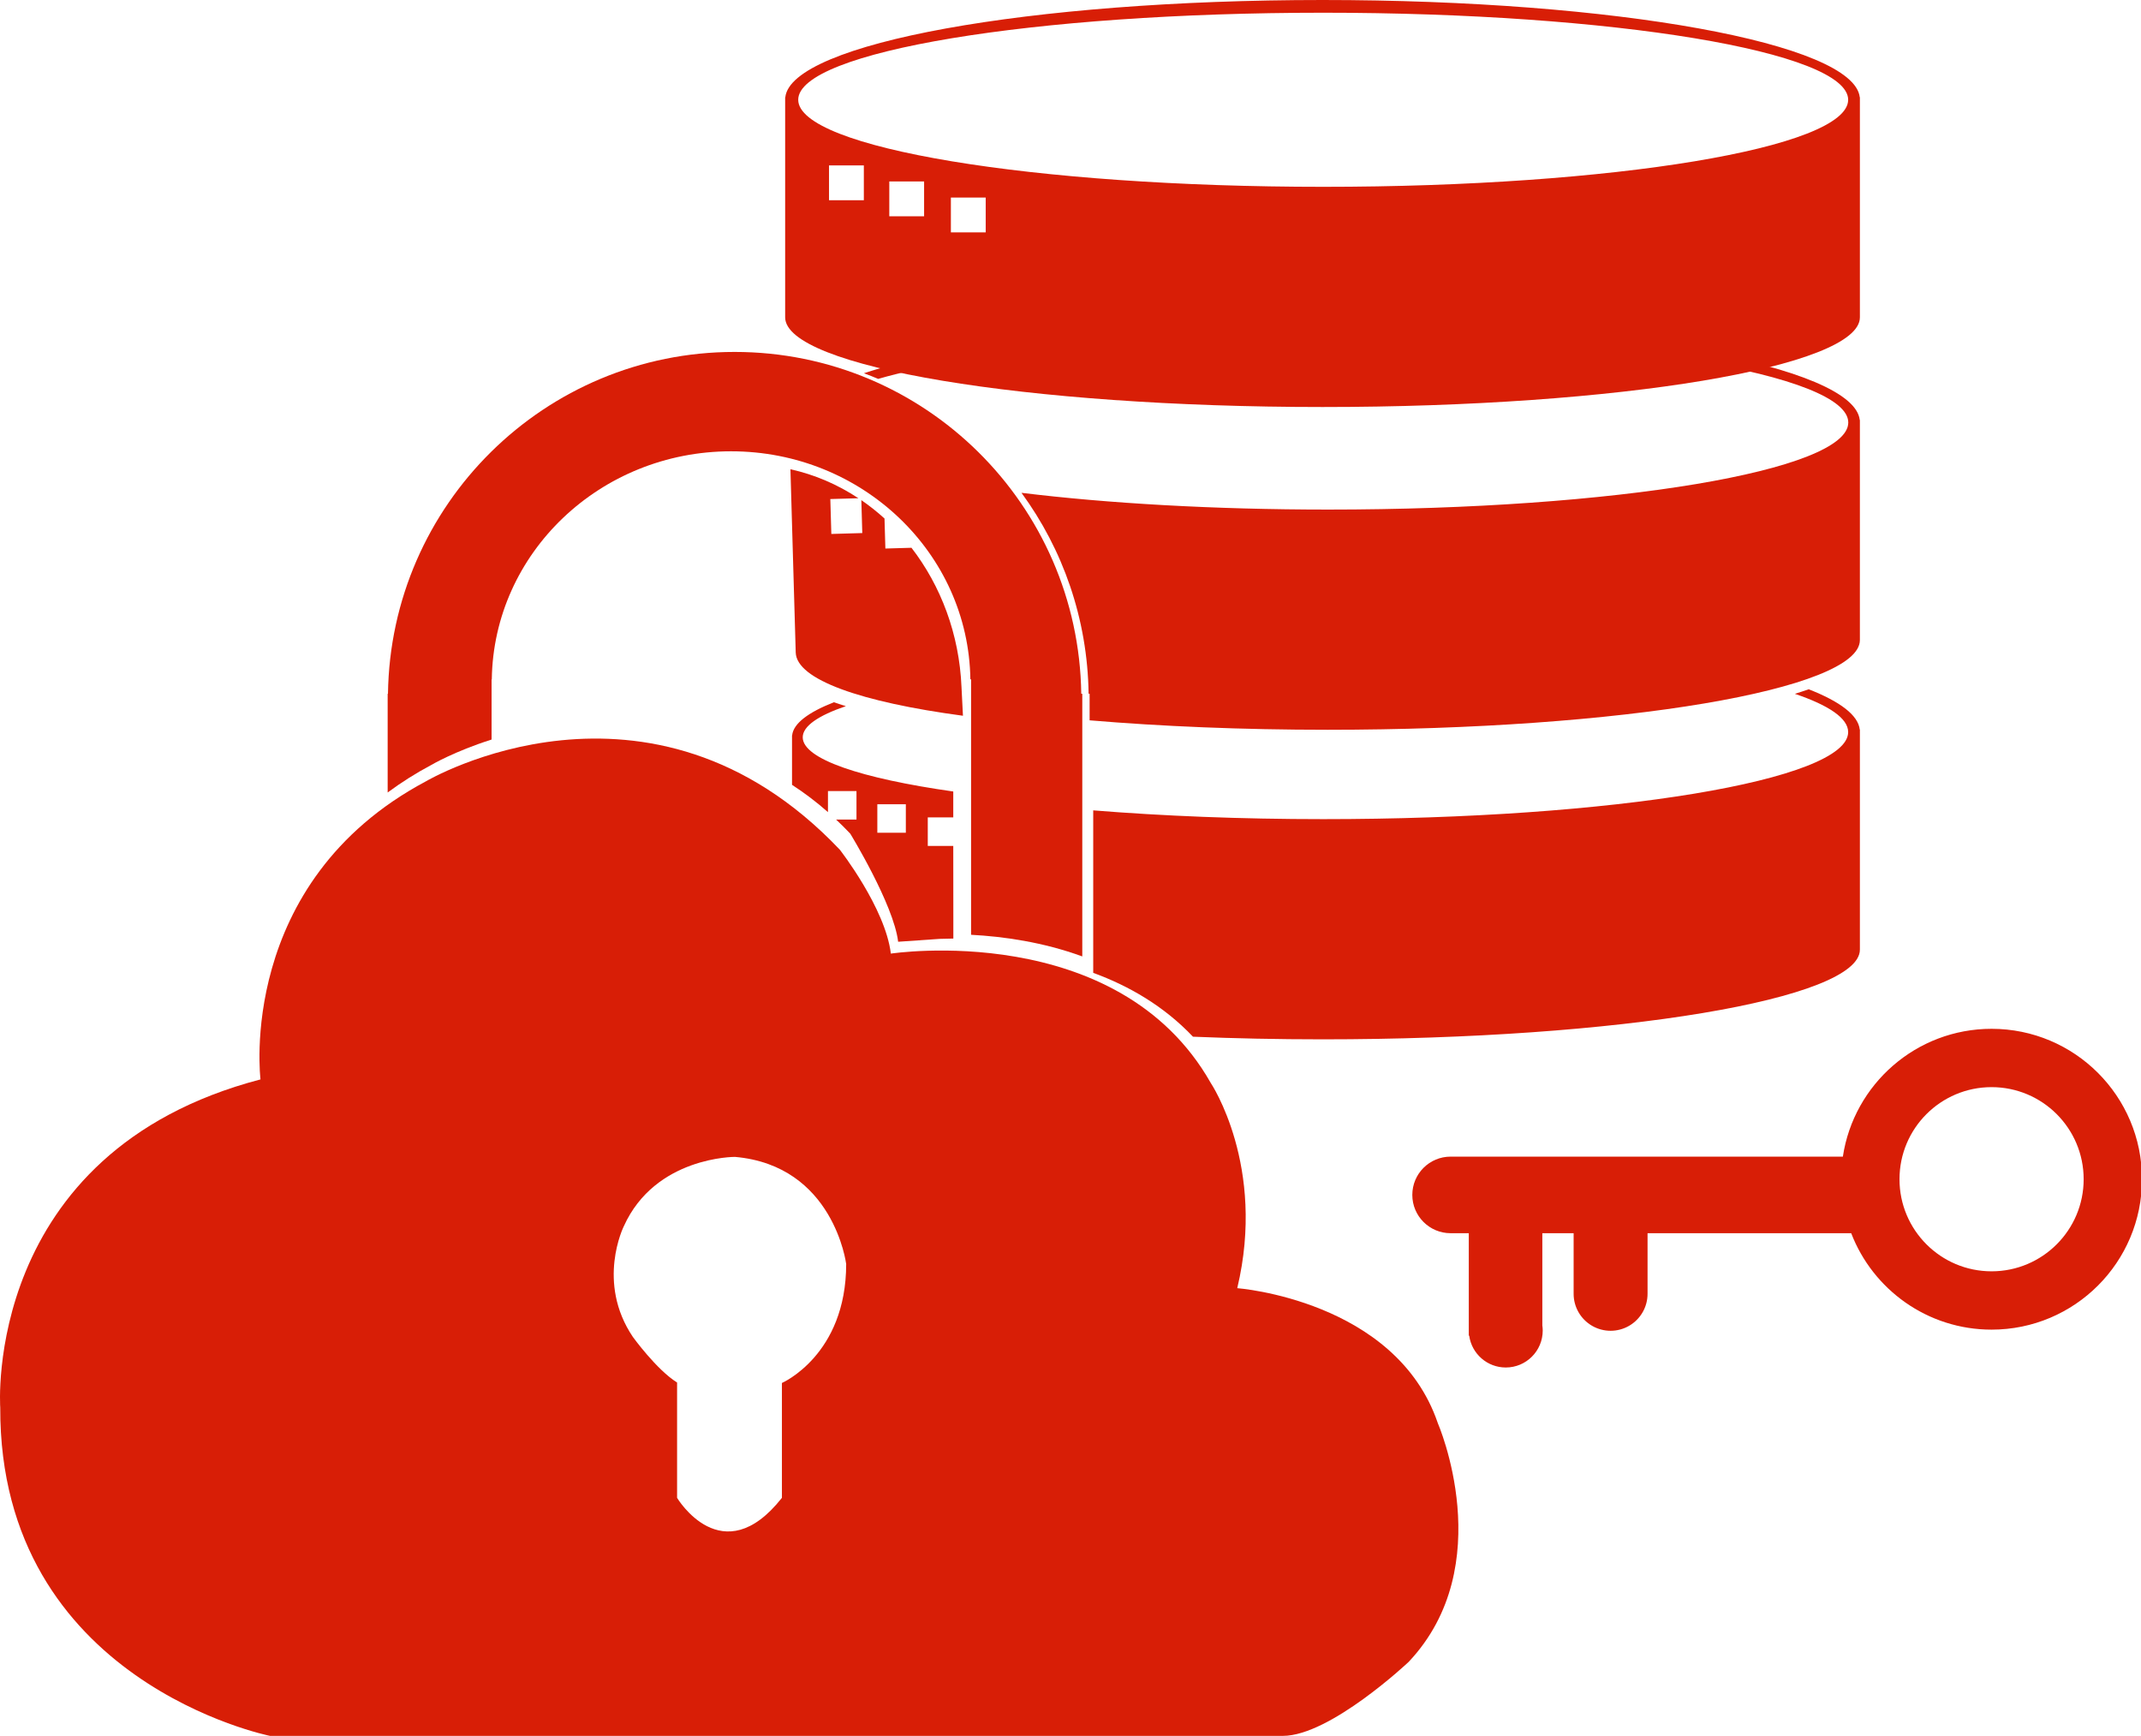
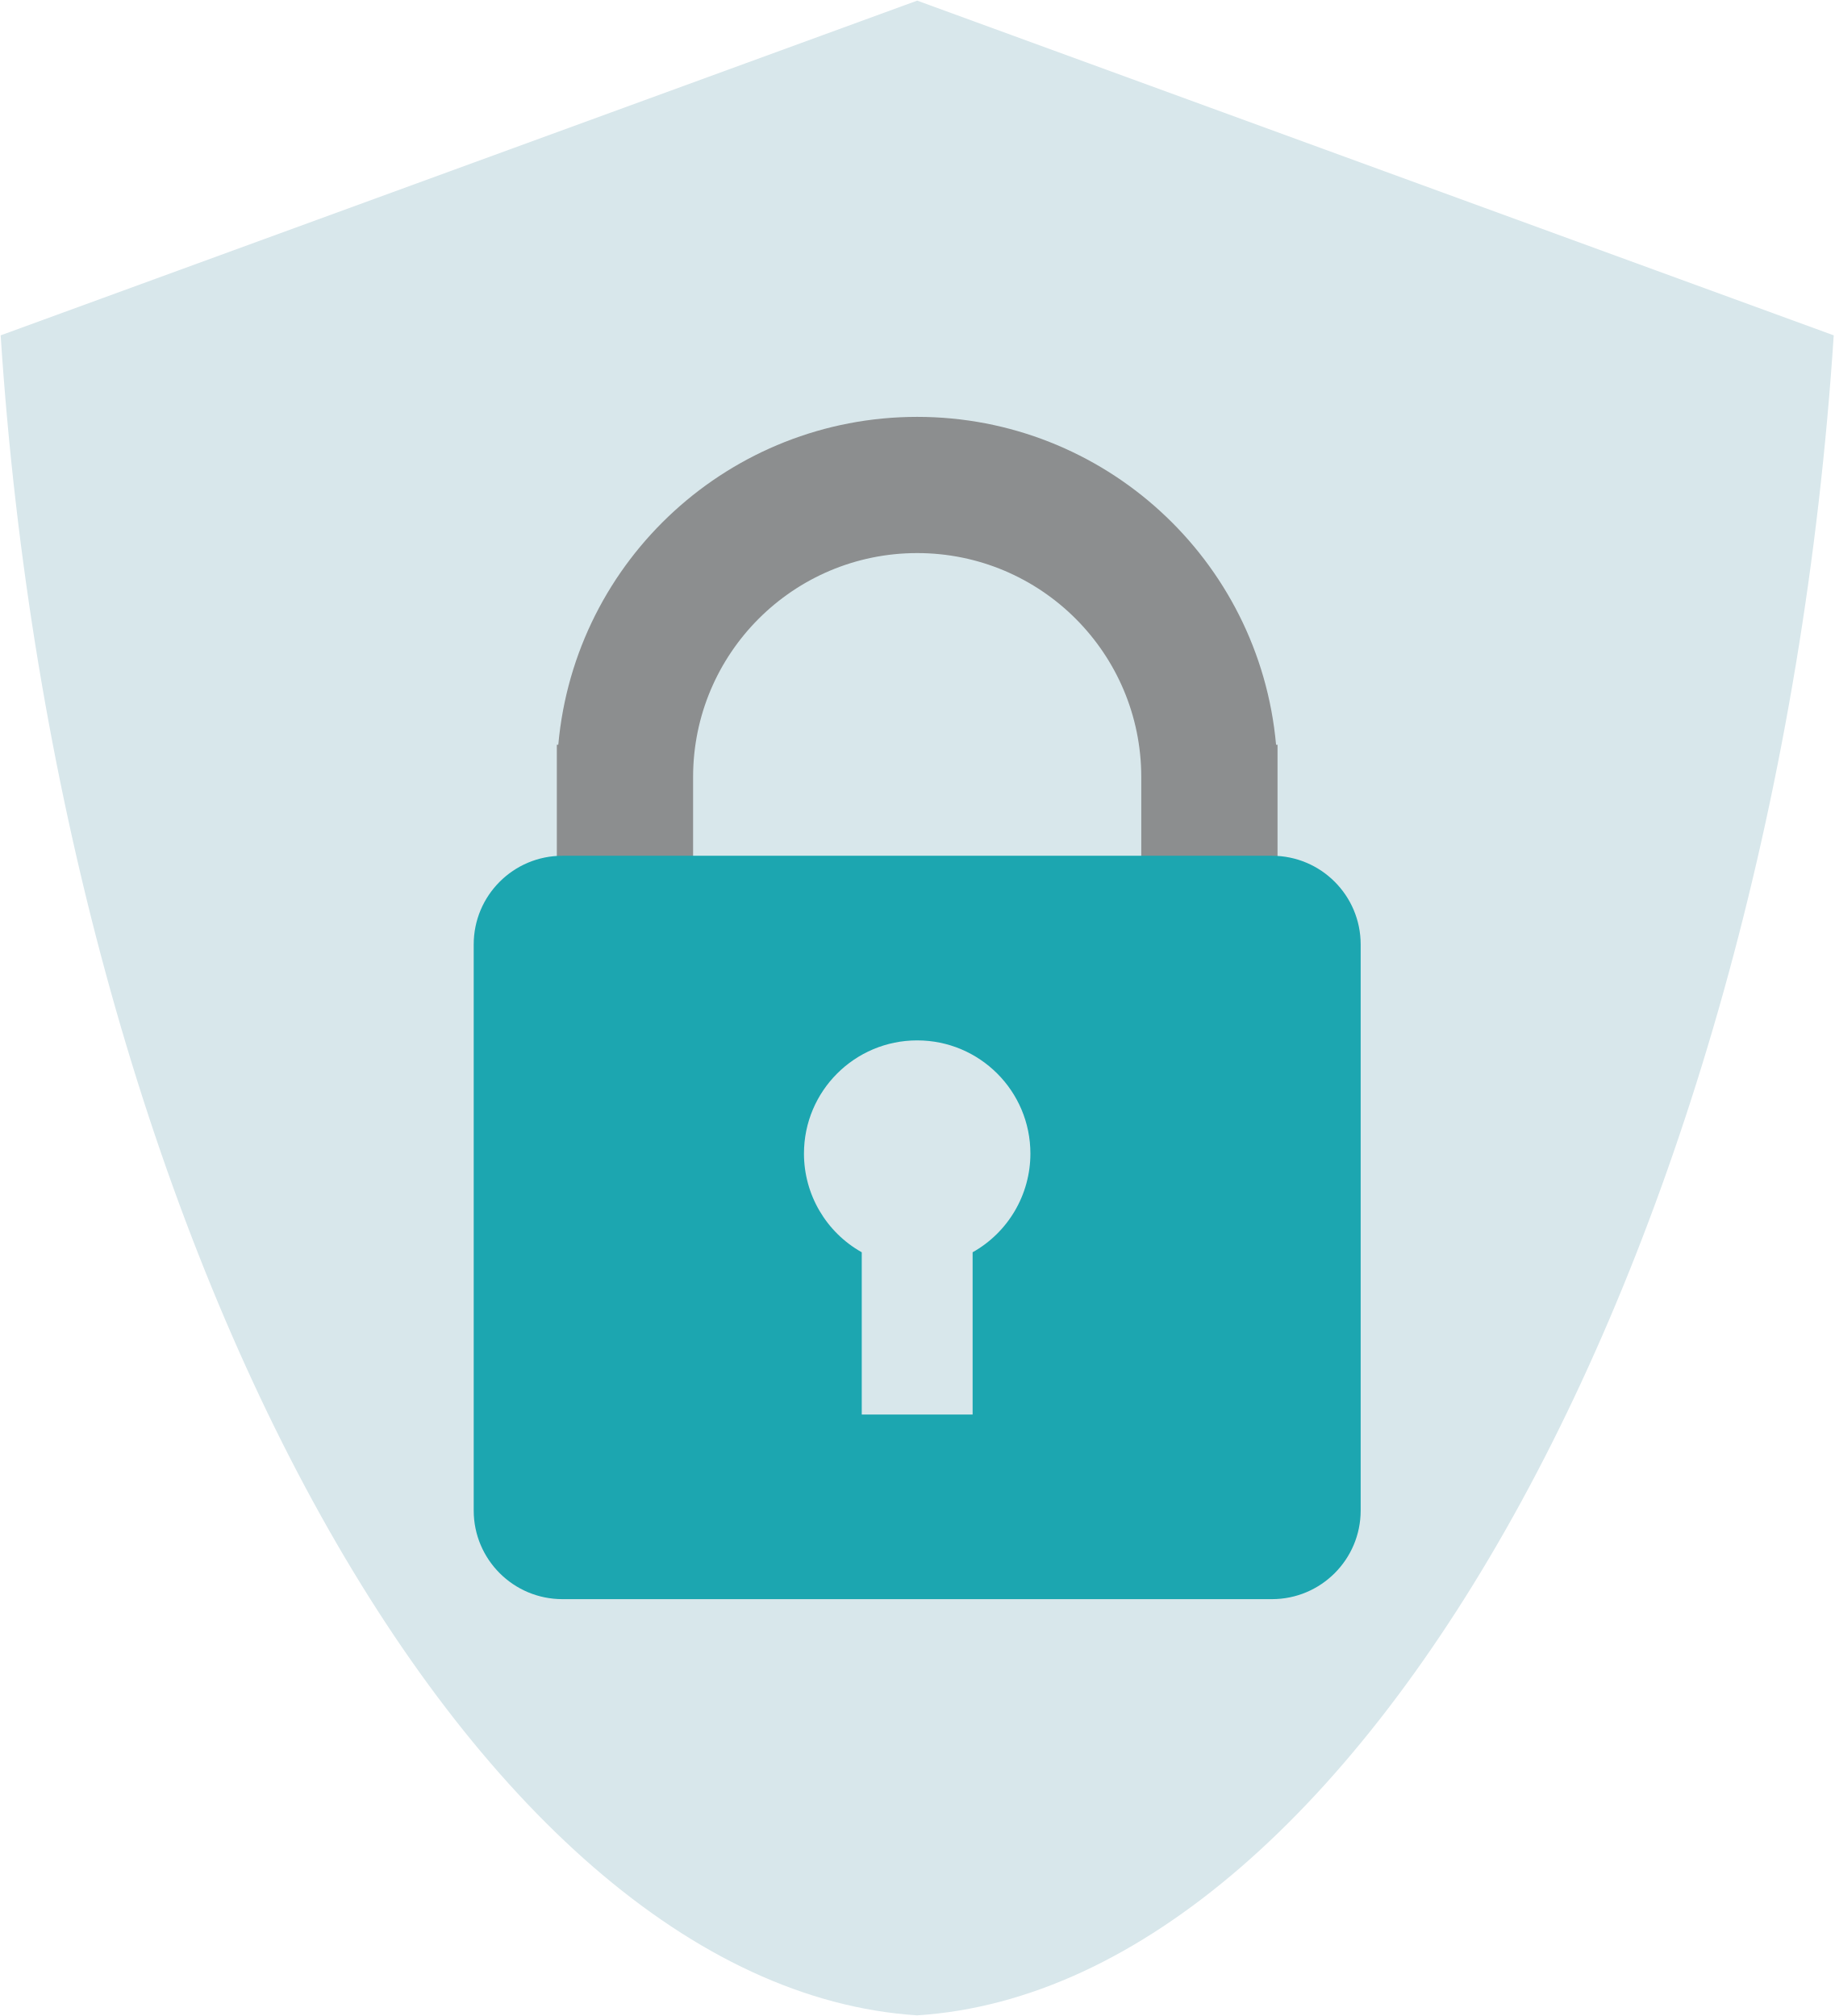
- <svg xmlns="http://www.w3.org/2000/svg" t="1644132882967" class="icon" viewBox="0 0 1263 1024" version="1.1" p-id="6877" width="493.359" height="400">
-   <defs>
-     <style type="text/css" />
-   </defs>
-   <path d="M1174.854 606.88c-44.471 0-81.298 32.72-87.728 75.397h-231.404a22.585 22.585 0 1 0 0 45.171h10.738v60.435h0.232a21.788 21.788 0 0 0 21.572 18.785 21.805 21.805 0 0 0 21.805-21.805c0-1.026-0.094-2.029-0.232-3.02v-54.399h18.465v35.614a21.805 21.805 0 1 0 43.609 0V727.444h120.132c12.799 33.272 45.042 56.889 82.817 56.889 49.004 0 88.728-39.728 88.728-88.728-0.006-49.001-39.734-88.725-88.735-88.725z m0 143.05c-30 0-54.321-24.321-54.321-54.321 0-30 24.321-54.321 54.321-54.321s54.321 24.321 54.321 54.321c0 30-24.321 54.321-54.321 54.321zM619.118 566.394l-0.152-0.032 0.152 0.032zM1097.093 430.407c-0.891-8.511-11.609-16.574-30.126-23.821-2.575 0.91-5.288 1.81-8.16 2.688 20.127 6.811 31.445 14.471 31.445 22.573 0 28.361-138.652 51.353-309.681 51.353-48.662 0-94.697-1.865-135.667-5.179v95.843l-0.016-0.003c20.911 7.644 41.618 19.494 58.867 37.676 24.476 1.01 50.069 1.552 76.419 1.552 175.072 0 316.999-23.682 316.999-52.911v-129.879l-0.081 0.11zM610.726 564.71l-0.184-0.032 0.184 0.032zM488.426 479.066v-12.441h16.823v16.833h-12.015a209.599 209.599 0 0 1 8.328 8.286s25.622 41.76 28.264 63.781l24.563-1.697 7.998-0.184v-12.848l-0.045-41.806h-15.039v-16.82h15.039v-15.274c-54.35-7.715-88.803-19.169-88.803-31.965 0-6.592 9.154-12.832 25.451-18.385a175.201 175.201 0 0 1-7.024-2.304c-15.171 5.937-23.944 12.545-24.67 19.514l-0.071-0.1v29.303a179.438 179.438 0 0 1 21.201 16.107z m29.122-4.662h16.816v16.816h-16.816v-16.816zM577.79 417.595v-16.884h-0.413" fill="#d81e06" p-id="6878" />
-   <path d="M1097.093 247.804c-3.301-31.82-142.578-57.425-313.934-57.425-117.341 0-219.624 12.006-273.516 29.793 2.833 1.052 5.64 2.152 8.408 3.33 53.098-15.316 152.11-25.615 265.501-25.615 169.423 0 306.765 22.992 306.765 51.353S952.975 300.592 783.552 300.592c-67.685 0-130.237-3.672-180.967-9.886 24.341 33.249 38.979 74.18 39.595 118.554h0.594v15.648c42.251 3.565 89.922 5.575 140.384 5.575 173.424 0 314.011-23.689 314.011-52.905V247.691l-0.077 0.113zM567.2 405.289c-1.31-31.316-12.228-59.787-29.509-82.166l-15.397 0.445-0.513-17.707a127.898 127.898 0 0 0-13.667-10.838l0.558 19.423-18.259 0.526-0.594-20.595 16.565-0.474c-12.193-8.06-25.712-13.916-40.099-17.1l3.12 108.094c0.465 16.029 38.66 29.306 98.653 37.311" fill="#d81e06" p-id="6879" />
-   <path d="M1097.093 57.419C1093.76 25.605 953.156 0 780.174 0c-173.001 0-313.618 25.609-316.919 57.435l-0.081-0.126v129.882c0 29.216 141.924 52.901 316.999 52.901 175.072 0 316.999-23.686 316.999-52.901V57.309l-0.081 0.11z m-316.522-49.914c171.033 0 309.681 22.989 309.681 51.353 0 28.361-138.652 51.346-309.681 51.346-171.043 0-309.694-22.985-309.694-51.346-0.003-28.364 138.652-51.353 309.694-51.353z m-270.983 110.598h-20.54v-20.54h20.54v20.54z m35.549 9.486h-20.537v-20.54h20.537v20.54z m36.343 9.476h-20.543v-20.54h20.543v20.54z" fill="#d81e06" p-id="6880" />
-   <path d="M848.173 839.455c-24.737-72.596-118.306-79.585-118.306-79.585 17.207-72.057-15.594-120.993-15.594-120.993-54.85-96.795-188.75-76.361-188.75-76.361-3.226-26.886-30.113-61.303-30.113-61.303-112.388-118.306-244.139-40.331-244.139-40.331-112.12 59.69-97.601 175.844-97.601 175.844-164.283 43.019-153.526 193.589-153.526 193.589-0.539 161.863 159.172 193.657 159.172 193.657l597.439-0.003c27.964-0.003 74.209-43.622 74.209-43.622 53.776-57.002 17.207-140.891 17.207-140.891z m-386.911-23.66v67.756c-35.224 44.632-61.842 0-61.842 0V815.527c-12.099-7.527-26.08-26.89-26.08-26.89-21.779-32.265-5.379-65.214-5.379-65.214 18.552-41.26 65.604-40.989 65.604-40.989 58.345 5.108 65.604 63.184 65.604 63.184 0.003 53.773-37.908 70.176-37.908 70.176z" fill="#d81e06" p-id="6881" data-spm-anchor-id="a313x.7781069.0.i1" />
-   <path d="M637.851 409.257c-1.562-111.633-92.49-201.655-204.492-201.655s-202.93 90.022-204.492 201.655h-0.181v58.216a204.679 204.679 0 0 1 25.812-16.271s13.487-7.973 35.491-14.952v-35.54h0.126c1.081-74.454 63.846-134.496 141.159-134.496 77.316 0 140.081 60.042 141.159 134.496h0.416v150.703c19.178 1.013 42.509 4.323 65.604 12.767v-154.923h-0.603z" fill="#d81e06" p-id="6882" />
+ <svg xmlns="http://www.w3.org/2000/svg" xmlns:ns1="http://schemas.microsoft.com/visio/2003/SVGExtensions/" width="4.885in" height="5.37in" viewBox="0 0 351.736 386.673" xml:space="preserve" color-interpolation-filters="sRGB" class="st4">
+   <ns1:documentProperties ns1:langID="2052" ns1:metric="true" ns1:viewMarkup="false" />
+   <style type="text/css">
+ 	
+ 		.st1 {fill:#d8e7eb;stroke:none;stroke-linecap:round;stroke-linejoin:round;stroke-width:0.24}
+ 		.st2 {fill:#7f7f7f;fill-opacity:0.85;stroke:none;stroke-linecap:round;stroke-linejoin:round;stroke-width:0.24}
+ 		.st3 {fill:#1ca6b0;stroke:none;stroke-linecap:round;stroke-linejoin:round;stroke-width:0.24}
+ 		.st4 {fill:none;fill-rule:evenodd;font-size:12px;overflow:visible;stroke-linecap:square;stroke-miterlimit:3}
+ 	
+ 	</style>
+   <g ns1:mID="0" ns1:index="1" ns1:groupContext="foregroundPage">
+     <ns1:pageProperties ns1:drawingScale="0.0393701" ns1:pageScale="0.0393701" ns1:drawingUnits="24" ns1:shadowOffsetX="8.50394" ns1:shadowOffsetY="-8.50394" />
+     <g id="shape26-1" ns1:mID="26" ns1:groupContext="shape" transform="translate(0.12,-0.12)">
+       <path d="M351.5 64.44 L175.75 0.24 L0 64.44 A313.688 153.974 -96.12 0 0 175.75 386.67 A313.688 153.974 -83.88 0 0 351.5        64.44 Z" class="st1" />
+     </g>
+     <g id="group49-3" transform="translate(90.8289,-79.9507)" ns1:mID="49" ns1:groupContext="group">
+       <g id="shape48-4" ns1:mID="48" ns1:groupContext="shape" transform="translate(15.9387,-110.017)">
+         <path d="M138.2 339.01 L138.2 332.81 L137.92 332.81 A69.1 69.1 -180 0 0 0.28 332.81 L0 332.81 L0 339.02 L0         386.67 L26.13 386.67 L26.13 339.02 A42.968 42.968 0 0 1 112.07 339.02 L112.07 386.67 L138.2 386.67         L138.2 339.02 L138.2 339.01 Z" class="st2" />
+       </g>
+       <g id="shape36-6" ns1:mID="36" ns1:groupContext="shape">
+         <path d="M95.67 320.14 L95.67 351.26 L74.41 351.26 L74.41 320.14 A21.709 21.709 0 0 1 63.33 301.21 A21.709 21.709         0 0 1 106.75 301.21 A21.709 21.709 0 0 1 95.67 320.14 ZM17.01 386.67 L153.07 386.67 A17.008 17.008         -180 0 0 170.08 369.67 L170.08 261.1 A17.008 17.008 -180 0 0 153.07 244.09 L17.01 244.09 A17.008         17.008 -180 0 0 0 261.1 L0 369.67 A17.008 17.008 -180 0 0 17.01 386.67 Z" class="st3" />
+       </g>
+     </g>
+   </g>
</svg>
